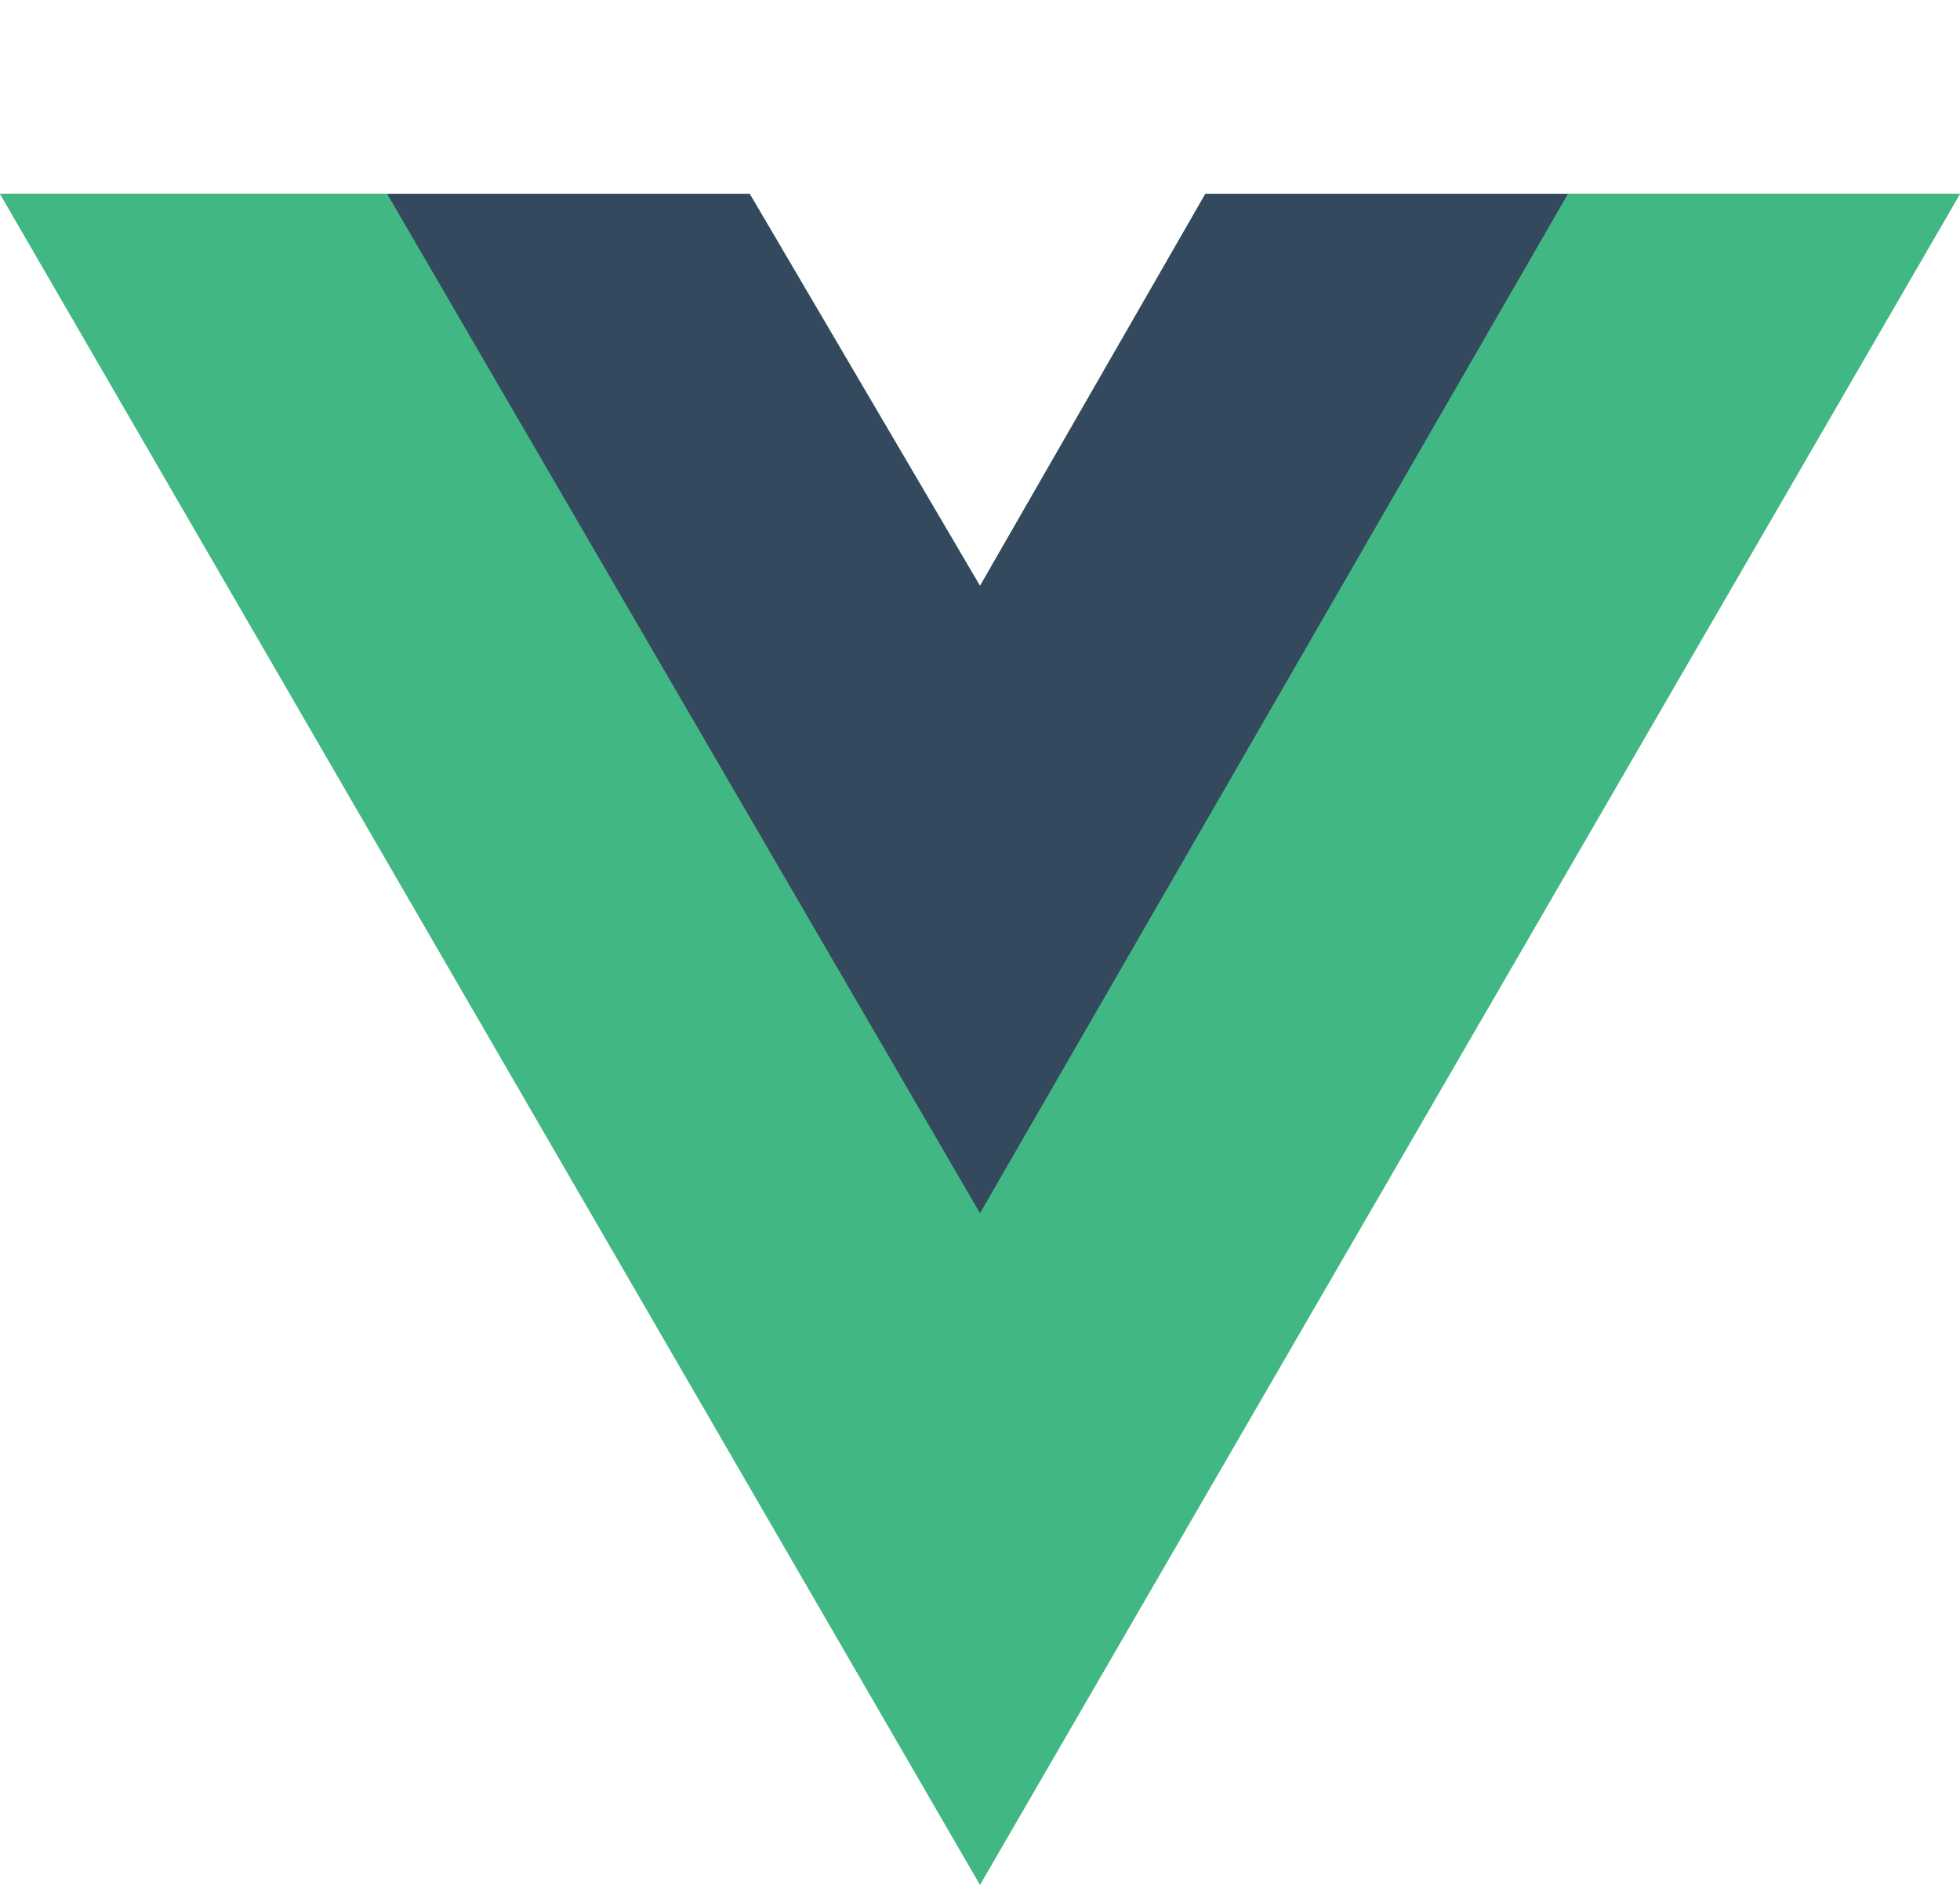
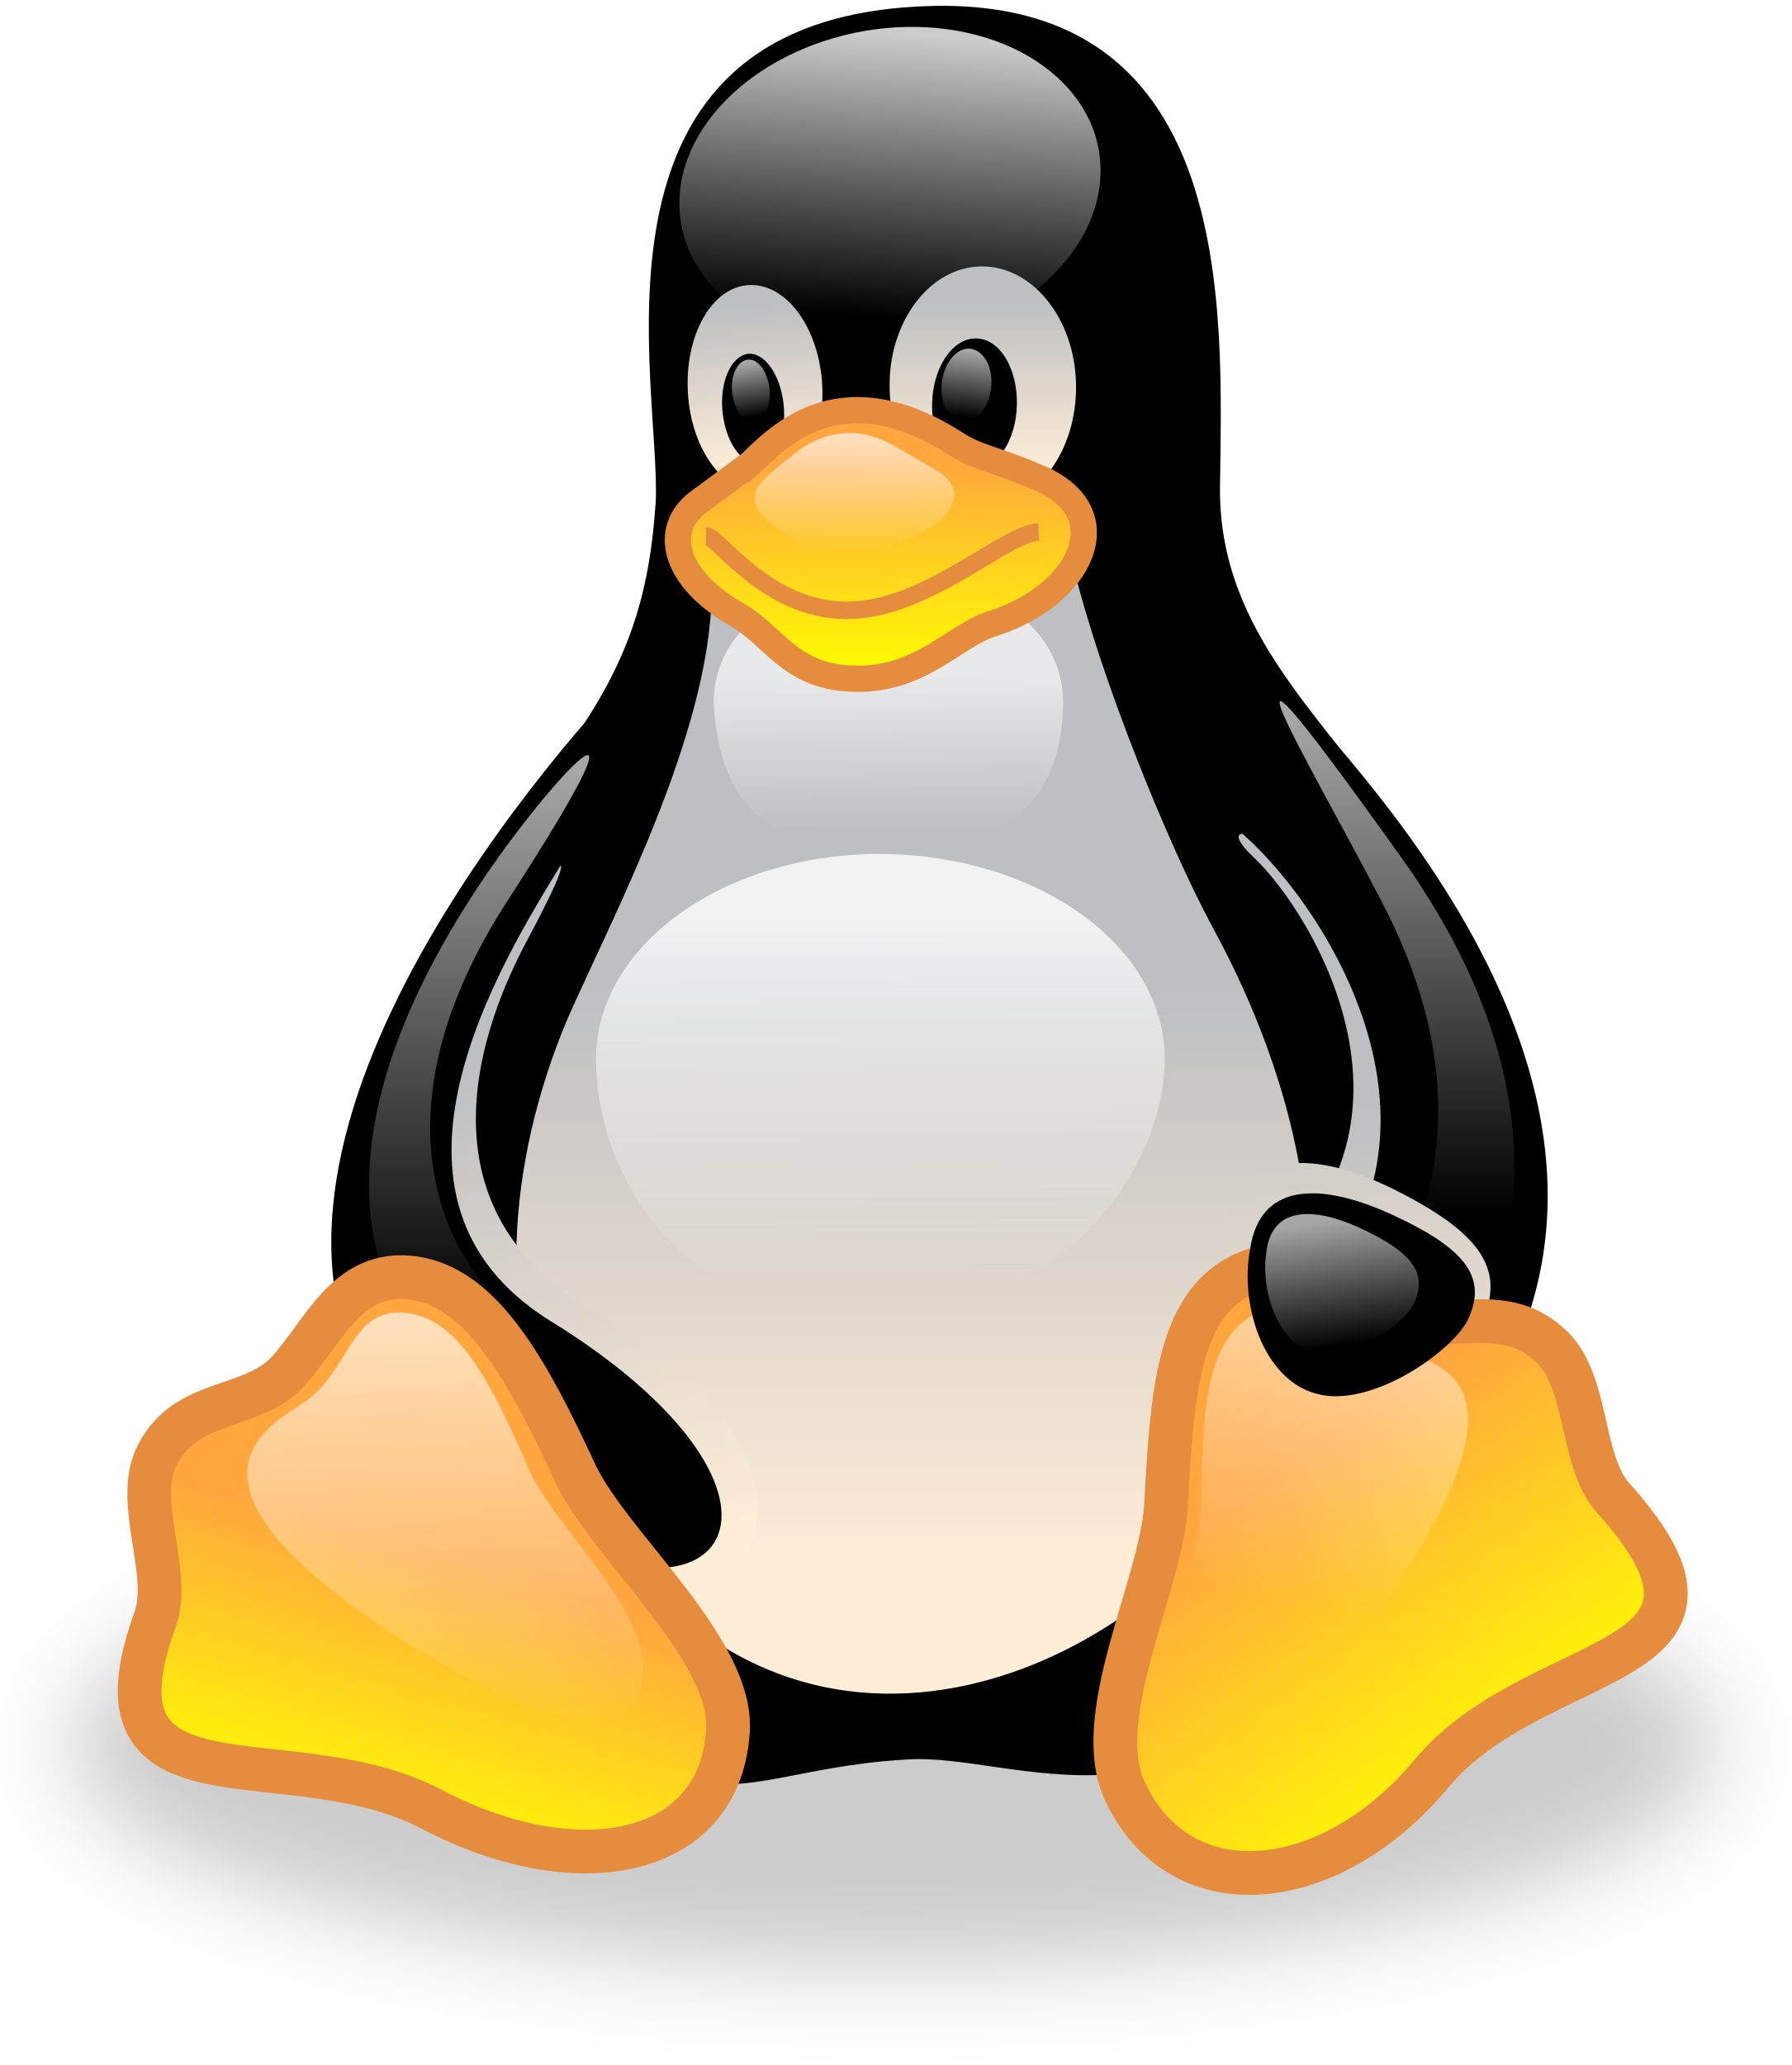
- <svg xmlns="http://www.w3.org/2000/svg" aria-hidden="true" role="img" class="iconify iconify--logos" width="37.07" height="36" preserveAspectRatio="xMidYMid meet" viewBox="0 0 256 198">
-   <path fill="#41B883" d="M204.8 0H256L128 220.8L0 0h97.92L128 51.2L157.44 0h47.36Z" />
-   <path fill="#41B883" d="m0 0l128 220.8L256 0h-51.2L128 132.48L50.56 0H0Z" />
-   <path fill="#35495E" d="M50.56 0L128 133.12L204.8 0h-47.36L128 51.2L97.92 0H50.56Z" />
+ <svg xmlns="http://www.w3.org/2000/svg" xmlns:xlink="http://www.w3.org/1999/xlink" height="295" preserveAspectRatio="xMidYMid" viewBox="0 0 256 295" width="256">
+   <filter id="a" height="200%" width="200%" x="-50%" y="-50%">
+     <feOffset dx="0" dy="0" in="SourceAlpha" result="shadowOffsetOuter1" />
+     <feGaussianBlur in="shadowOffsetOuter1" result="shadowBlurOuter1" stdDeviation="6.5" />
+   </filter>
+   <linearGradient id="b">
+     <stop offset="0" stop-color="#ffeed7" />
+     <stop offset="1" stop-color="#bdbfc2" />
+   </linearGradient>
+   <linearGradient id="c" x1="48.548%" x2="51.047%" xlink:href="#b" y1="115.276%" y2="41.364%" />
+   <linearGradient id="d">
+     <stop offset="0" stop-color="#fff" stop-opacity=".8" />
+     <stop offset="1" stop-color="#fff" stop-opacity="0" />
+   </linearGradient>
+   <linearGradient id="e" x1="54.407%" x2="46.175%" xlink:href="#d" y1="2.404%" y2="90.542%" />
+   <linearGradient id="f" x1="51.86%" x2="47.947%" xlink:href="#b" y1="88.248%" y2="9.748%" />
+   <linearGradient id="g" x1="49.925%" x2="49.924%" xlink:href="#b" y1="85.49%" y2="13.811%" />
+   <linearGradient id="h">
+     <stop offset="0" stop-color="#fff" stop-opacity=".65" />
+     <stop offset="1" stop-color="#fff" stop-opacity="0" />
+   </linearGradient>
+   <linearGradient id="i" x1="53.901%" x2="45.956%" xlink:href="#h" y1="3.102%" y2="93.895%" />
+   <linearGradient id="j" x1="45.593%" x2="54.811%" xlink:href="#h" y1="5.475%" y2="93.524%" />
+   <linearGradient id="k" x1="49.984%" x2="49.984%" xlink:href="#b" y1="89.845%" y2="40.632%" />
+   <linearGradient id="l" x1="53.505%" x2="42.746%" xlink:href="#b" y1="99.975%" y2="23.545%" />
+   <linearGradient id="m" x1="49.841%" x2="50.241%" xlink:href="#d" y1="13.229%" y2="94.673%" />
+   <linearGradient id="n" x1="49.927%" x2="50.727%" xlink:href="#h" y1="37.327%" y2="92.782%" />
+   <linearGradient id="o" x1="49.876%" x2="49.876%" xlink:href="#h" y1="2.299%" y2="81.204%" />
+   <linearGradient id="p" x1="49.833%" x2="49.824%" xlink:href="#h" y1="2.272%" y2="71.799%" />
+   <linearGradient id="q">
+     <stop offset="0" stop-color="#ffa63f" />
+     <stop offset="1" stop-color="#ff0" />
+   </linearGradient>
+   <linearGradient id="r" x1="53.467%" x2="38.949%" xlink:href="#q" y1="48.921%" y2="98.1%" />
+   <linearGradient id="s" x1="52.373%" x2="47.579%" xlink:href="#b" y1="143.009%" y2="-64.622%" />
+   <linearGradient id="t" x1="30.581%" x2="65.887%" xlink:href="#q" y1="34.024%" y2="89.175%" />
+   <linearGradient id="u" x1="59.572%" x2="48.361%" xlink:href="#h" y1="-17.216%" y2="66.118%" />
+   <linearGradient id="v" x1="47.769%" x2="51.373%" xlink:href="#h" y1="1.565%" y2="104.313%" />
+   <linearGradient id="w" x1="43.55%" x2="57.114%" xlink:href="#h" y1="4.533%" y2="92.827%" />
+   <linearGradient id="x" x1="49.733%" x2="50.558%" xlink:href="#q" y1="17.609%" y2="99.385%" />
+   <linearGradient id="y" x1="50.17%" x2="49.68%" xlink:href="#h" y1="2.89%" y2="94.17%" />
+   <g fill="none" transform="translate(10)">
+     <path d="m235.125 249.359c0 17.356-52.618 31.497-117.541 31.497-64.923 0-117.541-14.05-117.541-31.497 0-17.356 52.618-31.497 117.541-31.497 64.923 0 117.449 14.142 117.541 31.497z" fill="#000" fill-opacity=".2" filter="url(#a)" />
+     <path d="m53.213 215.474c-11.387-16.346-13.591-69.606 12.948-102.389 13.132-15.703 16.529-26.63 17.539-41.415.735-16.805-11.846-66.851 35.538-70.616 48.026-3.857 45.363 43.527 45.088 68.596-.184 21.121 15.519 33.15 26.355 49.679 19.927 30.304 18.274 82.462-3.765 110.746-27.916 35.354-51.791 20.019-67.678 21.304-29.753 1.745-30.763 17.539-66.025-35.905z" fill="#000" />
+     <path d="m169.101 122.451c8.265 7.622 29.661 41.69-4.224 62.995-11.938 7.438 10.652 35.721 21.488 22.039 19.192-24.61 6.979-63.913-4.591-77.963-7.714-9.918-19.651-13.774-12.672-7.071z" fill="url(#c)" />
+     <path d="m166.805 117.86c13.591 11.019 38.293 49.588 2.204 74.749-11.846 7.805 10.468 32.507 23.049 19.927 43.619-43.894-1.102-94.308-16.529-111.664-13.774-15.152-25.988 3.489-8.724 16.988z" fill="#000" stroke="#000" stroke-width=".977" />
+     <path d="m147.245 25.021c-.459 12.581-14.325 23.508-30.946 24.518-16.621 1.01-29.661-8.54-29.202-21.121.459-12.581 14.325-23.508 30.946-24.518 16.621-.918 29.661 8.54 29.202 21.121z" fill="url(#e)" />
+     <path d="m107.483 54.957c.459 8.173-3.398 15.06-8.724 15.335-5.326.275-10.009-6.061-10.468-14.233-.459-8.173 3.398-15.06 8.724-15.335 5.326-.275 10.009 6.061 10.468 14.233z" fill="url(#f)" />
+     <path d="m117.125 55.6c.184 9.458 6.336 16.988 13.682 16.805 7.346-.184 13.132-7.989 12.948-17.539-.184-9.458-6.336-16.988-13.682-16.805-7.346.184-13.223 8.081-12.948 17.539z" fill="url(#g)" />
+     <path d="m123.186 57.712c-.092 5.234 2.479 9.458 5.877 9.458 3.306 0 6.153-4.224 6.244-9.367.092-5.234-2.479-9.458-5.877-9.458s-6.153 4.224-6.244 9.367z" fill="#000" />
+     <path d="m101.974 57.804c.459 4.316-1.194 7.989-3.581 8.356-2.388.275-4.683-2.939-5.142-7.254-.459-4.316 1.194-7.989 3.581-8.356 2.388-.275 4.683 2.939 5.142 7.254z" fill="#000" />
+     <path d="m124.564 54.773c-.275 2.939 1.102 5.326 3.03 5.51s3.765-2.112 4.04-4.959c.275-2.939-1.102-5.326-3.03-5.51-1.928-.184-3.765 2.112-4.04 4.959z" fill="url(#i)" />
+     <path d="m99.953 55.508c.275 2.388-.735 4.5-2.204 4.683s-2.847-1.653-3.122-4.132c-.275-2.388.735-4.5 2.204-4.683s2.847 1.745 3.122 4.132z" fill="url(#j)" />
+     <path d="m71.027 145.684c6.52-14.784 20.386-40.772 20.661-60.882 0-15.978 47.843-19.835 51.7-3.857 3.857 15.978 13.591 39.854 19.835 51.424 6.244 11.479 24.335 48.118 5.051 80.075-17.356 28.283-69.974 50.689-98.073-3.857-9.55-18.917-7.805-42.333.826-62.903z" fill="url(#k)" />
+     <path d="m65.15 134.664c-5.602 10.56-17.172 38.293 11.111 53.444 30.395 16.162 30.304 49.312-6.244 33.518-33.426-14.233-18.641-71.902-9.275-85.676 6.061-9.642 15.244-21.488 4.408-1.286z" fill="url(#l)" />
+     <path d="m69.925 122.727c-8.907 14.509-30.212 48.669-1.653 66.484 38.384 23.6 27.549 47.108-7.53 25.896-49.404-29.569-5.969-89.258 13.774-112.031 22.59-25.528 4.316 4.683-4.591 19.651z" fill="#000" stroke="#000" stroke-width="1.25" />
+     <path d="m156.428 151.285c0 16.162-15.519 37.099-42.149 36.915-27.457.184-39.119-20.753-39.119-36.915 0-16.162 18.182-29.293 40.588-29.293 22.498.092 40.68 13.132 40.68 29.293z" fill="url(#m)" />
+     <path d="m141.919 100.504c-.275 16.713-11.203 20.661-24.977 20.661s-23.784-2.479-24.977-20.661c0-11.387 11.203-17.998 24.977-17.998 13.774-.092 24.977 6.52 24.977 17.998z" fill="url(#n)" />
+     <path d="m58.63 126.216c8.999-13.682 28.008-34.711 3.581 2.939-19.835 31.038-7.346 50.965-.918 56.475 18.549 16.529 17.815 27.64 3.214 18.917-31.314-18.641-24.794-50.047-5.877-78.33z" fill="url(#o)" />
+     <path d="m188.936 131.818c-7.805-16.07-32.599-56.842 1.194-9.458 30.763 42.884 9.183 72.728 5.326 75.667-3.857 2.939-16.805 8.907-13.04-1.469 3.857-10.377 22.957-30.028 6.52-64.739z" fill="url(#p)" />
+     <path d="m51.835 258.542c-20.57-10.928-50.414 2.112-39.578-27.457 2.204-6.704-3.214-16.805.275-23.325 4.132-7.989 13.04-6.244 18.366-11.57 5.234-5.51 8.54-15.06 18.366-13.591 9.734 1.469 16.254 13.407 23.049 28.1 5.051 10.468 22.865 25.253 21.672 37.007-1.469 17.998-21.947 21.396-42.149 10.836z" fill="url(#r)" stroke="#e68c3f" stroke-width="6.25" />
+     <path d="m201.608 189.119c-3.122 5.877-16.162 15.335-24.886 12.856-8.816-2.388-12.856-15.795-11.111-25.988 1.653-11.387 11.111-12.03 23.049-6.336 12.856 6.336 16.713 11.662 12.948 19.468z" fill="url(#s)" />
+     <path d="m194.445 253.491c15.06-18.274 48.577-14.509 25.988-39.578-4.775-5.418-3.306-16.988-9.183-21.947-6.887-6.061-14.509-1.102-21.488-4.224-6.979-3.398-14.325-9.918-22.865-5.326-8.54 4.683-9.458 16.805-10.285 32.783-.735 11.479-11.203 30.671-5.602 41.231 8.081 16.346 29.11 14.142 43.435-2.939z" fill="url(#t)" stroke="#e68c3f" stroke-width="6.251" />
+     <path d="m187.925 229.064c23.325-34.436 5.969-34.16.092-36.823-5.877-2.755-12.03-8.173-18.917-4.408-6.887 3.857-7.254 13.774-7.438 26.814-.275 9.367-8.081 25.069-3.398 33.793 5.693 10.193 19.468-4.591 29.661-19.376z" fill="url(#u)" />
+     <path d="m47.06 234.023c-34.895-22.59-18.549-30.304-13.315-33.885 6.336-4.591 6.428-13.407 14.233-12.581 7.805.826 12.397 10.468 17.631 22.406 3.857 8.54 17.264 19.927 16.254 29.753-1.286 11.57-19.743 3.949-34.803-5.693z" fill="url(#v)" />
+     <path d="m199.588 188.843c-2.755 4.775-13.958 12.305-21.396 10.285-7.622-1.928-11.111-12.672-9.55-20.753 1.377-9.183 9.55-9.642 19.835-5.051 10.928 4.959 14.325 9.183 11.111 15.519z" fill="#000" />
+     <path d="m192.058 186.18c-1.745 3.306-9.091 8.54-14.233 7.163-5.142-1.377-7.714-8.816-6.887-14.417.735-6.336 6.244-6.704 13.223-3.581 7.53 3.489 9.918 6.428 7.897 10.836z" fill="url(#w)" />
+     <path d="m97.107 66.344c3.673-3.398 12.581-13.774 29.477-2.939 3.122 2.02 5.693 2.204 11.662 4.775 12.03 4.959 6.336 16.896-6.52 20.937-5.51 1.745-10.468 8.448-20.386 7.805-8.54-.459-10.744-6.061-15.978-9.091-9.275-5.234-10.652-12.305-5.602-16.07 5.051-3.765 6.979-5.142 7.346-5.418z" fill="url(#x)" stroke="#e68c3f" stroke-width="3.75" />
+     <path d="m138.43 75.986c-5.051.275-15.978 11.203-27.457 11.203-11.479 0-18.366-10.652-20.111-10.652" stroke="#e68c3f" stroke-width="2.5" />
+     <path d="m102.8 65.426c1.837-1.653 7.622-6.153 15.244-1.561 1.653.918 3.306 1.928 5.693 3.306 4.867 2.847 2.479 6.979-3.398 9.55-2.663 1.102-7.071 3.489-10.377 3.306-3.673-.367-6.153-2.755-8.54-4.316-4.5-2.939-4.224-5.418-2.112-7.346 1.561-1.469 3.306-2.847 3.489-2.939z" fill="url(#y)" />
+   </g>
</svg>
